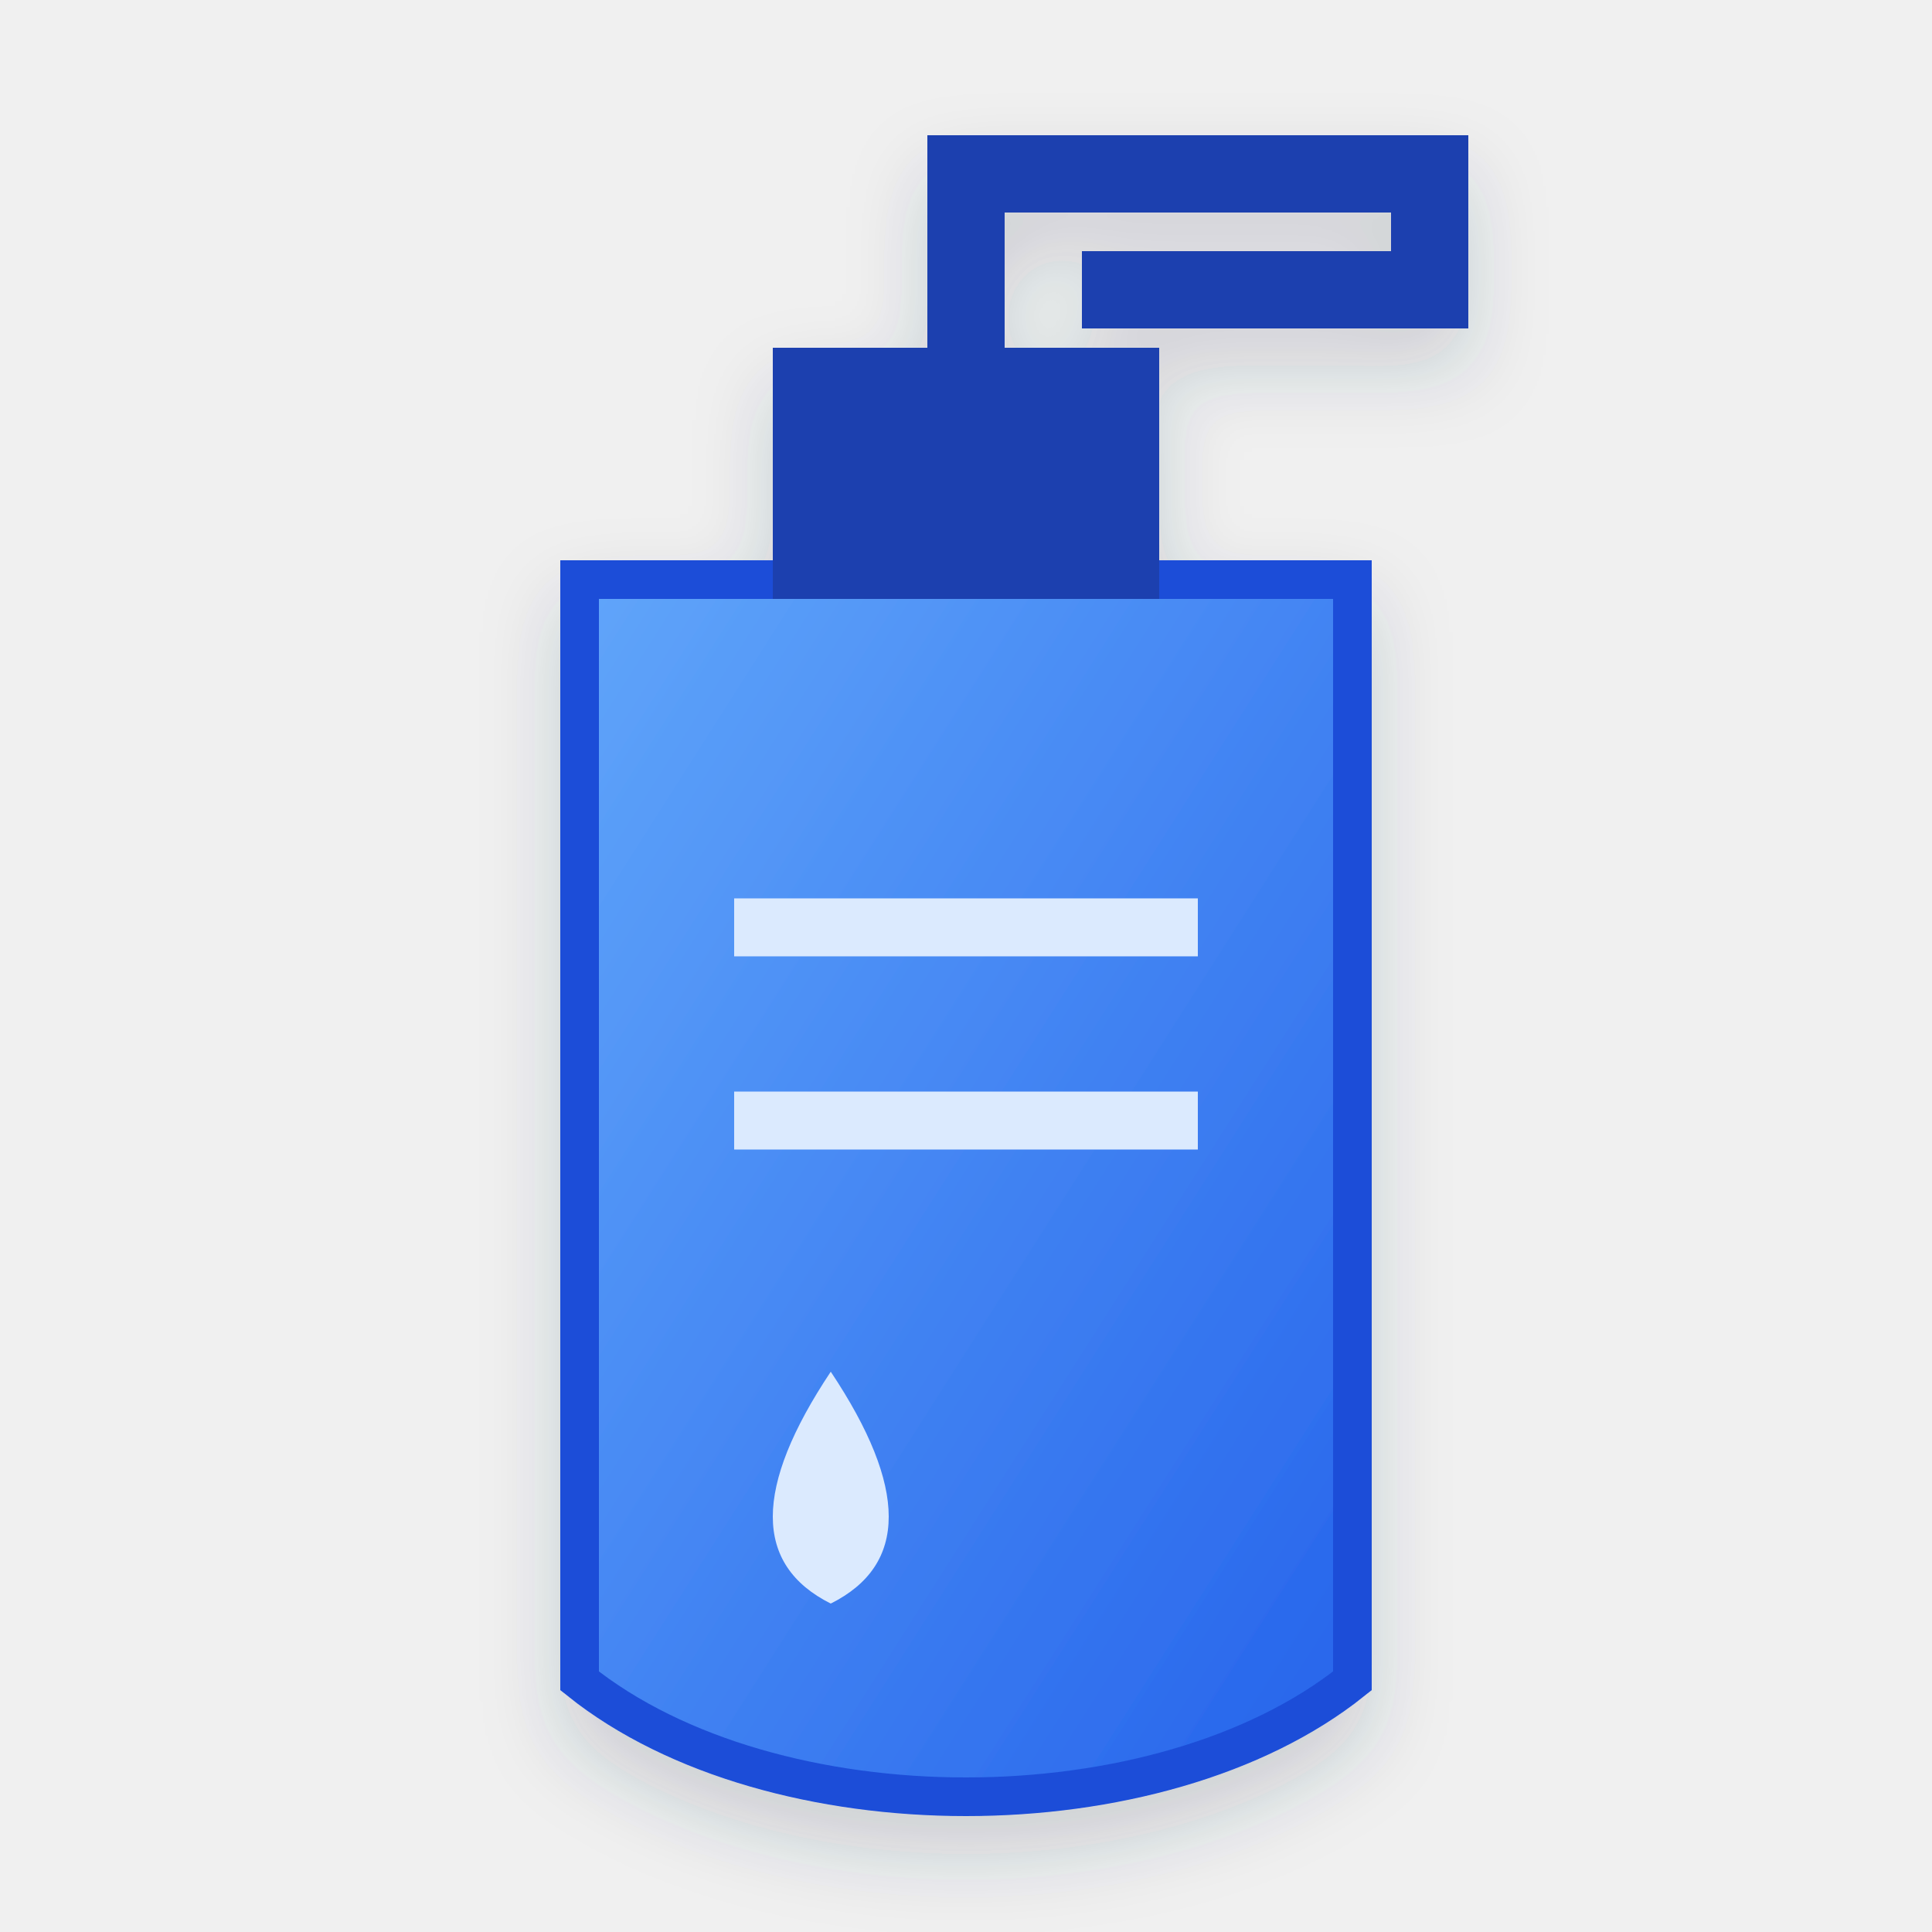
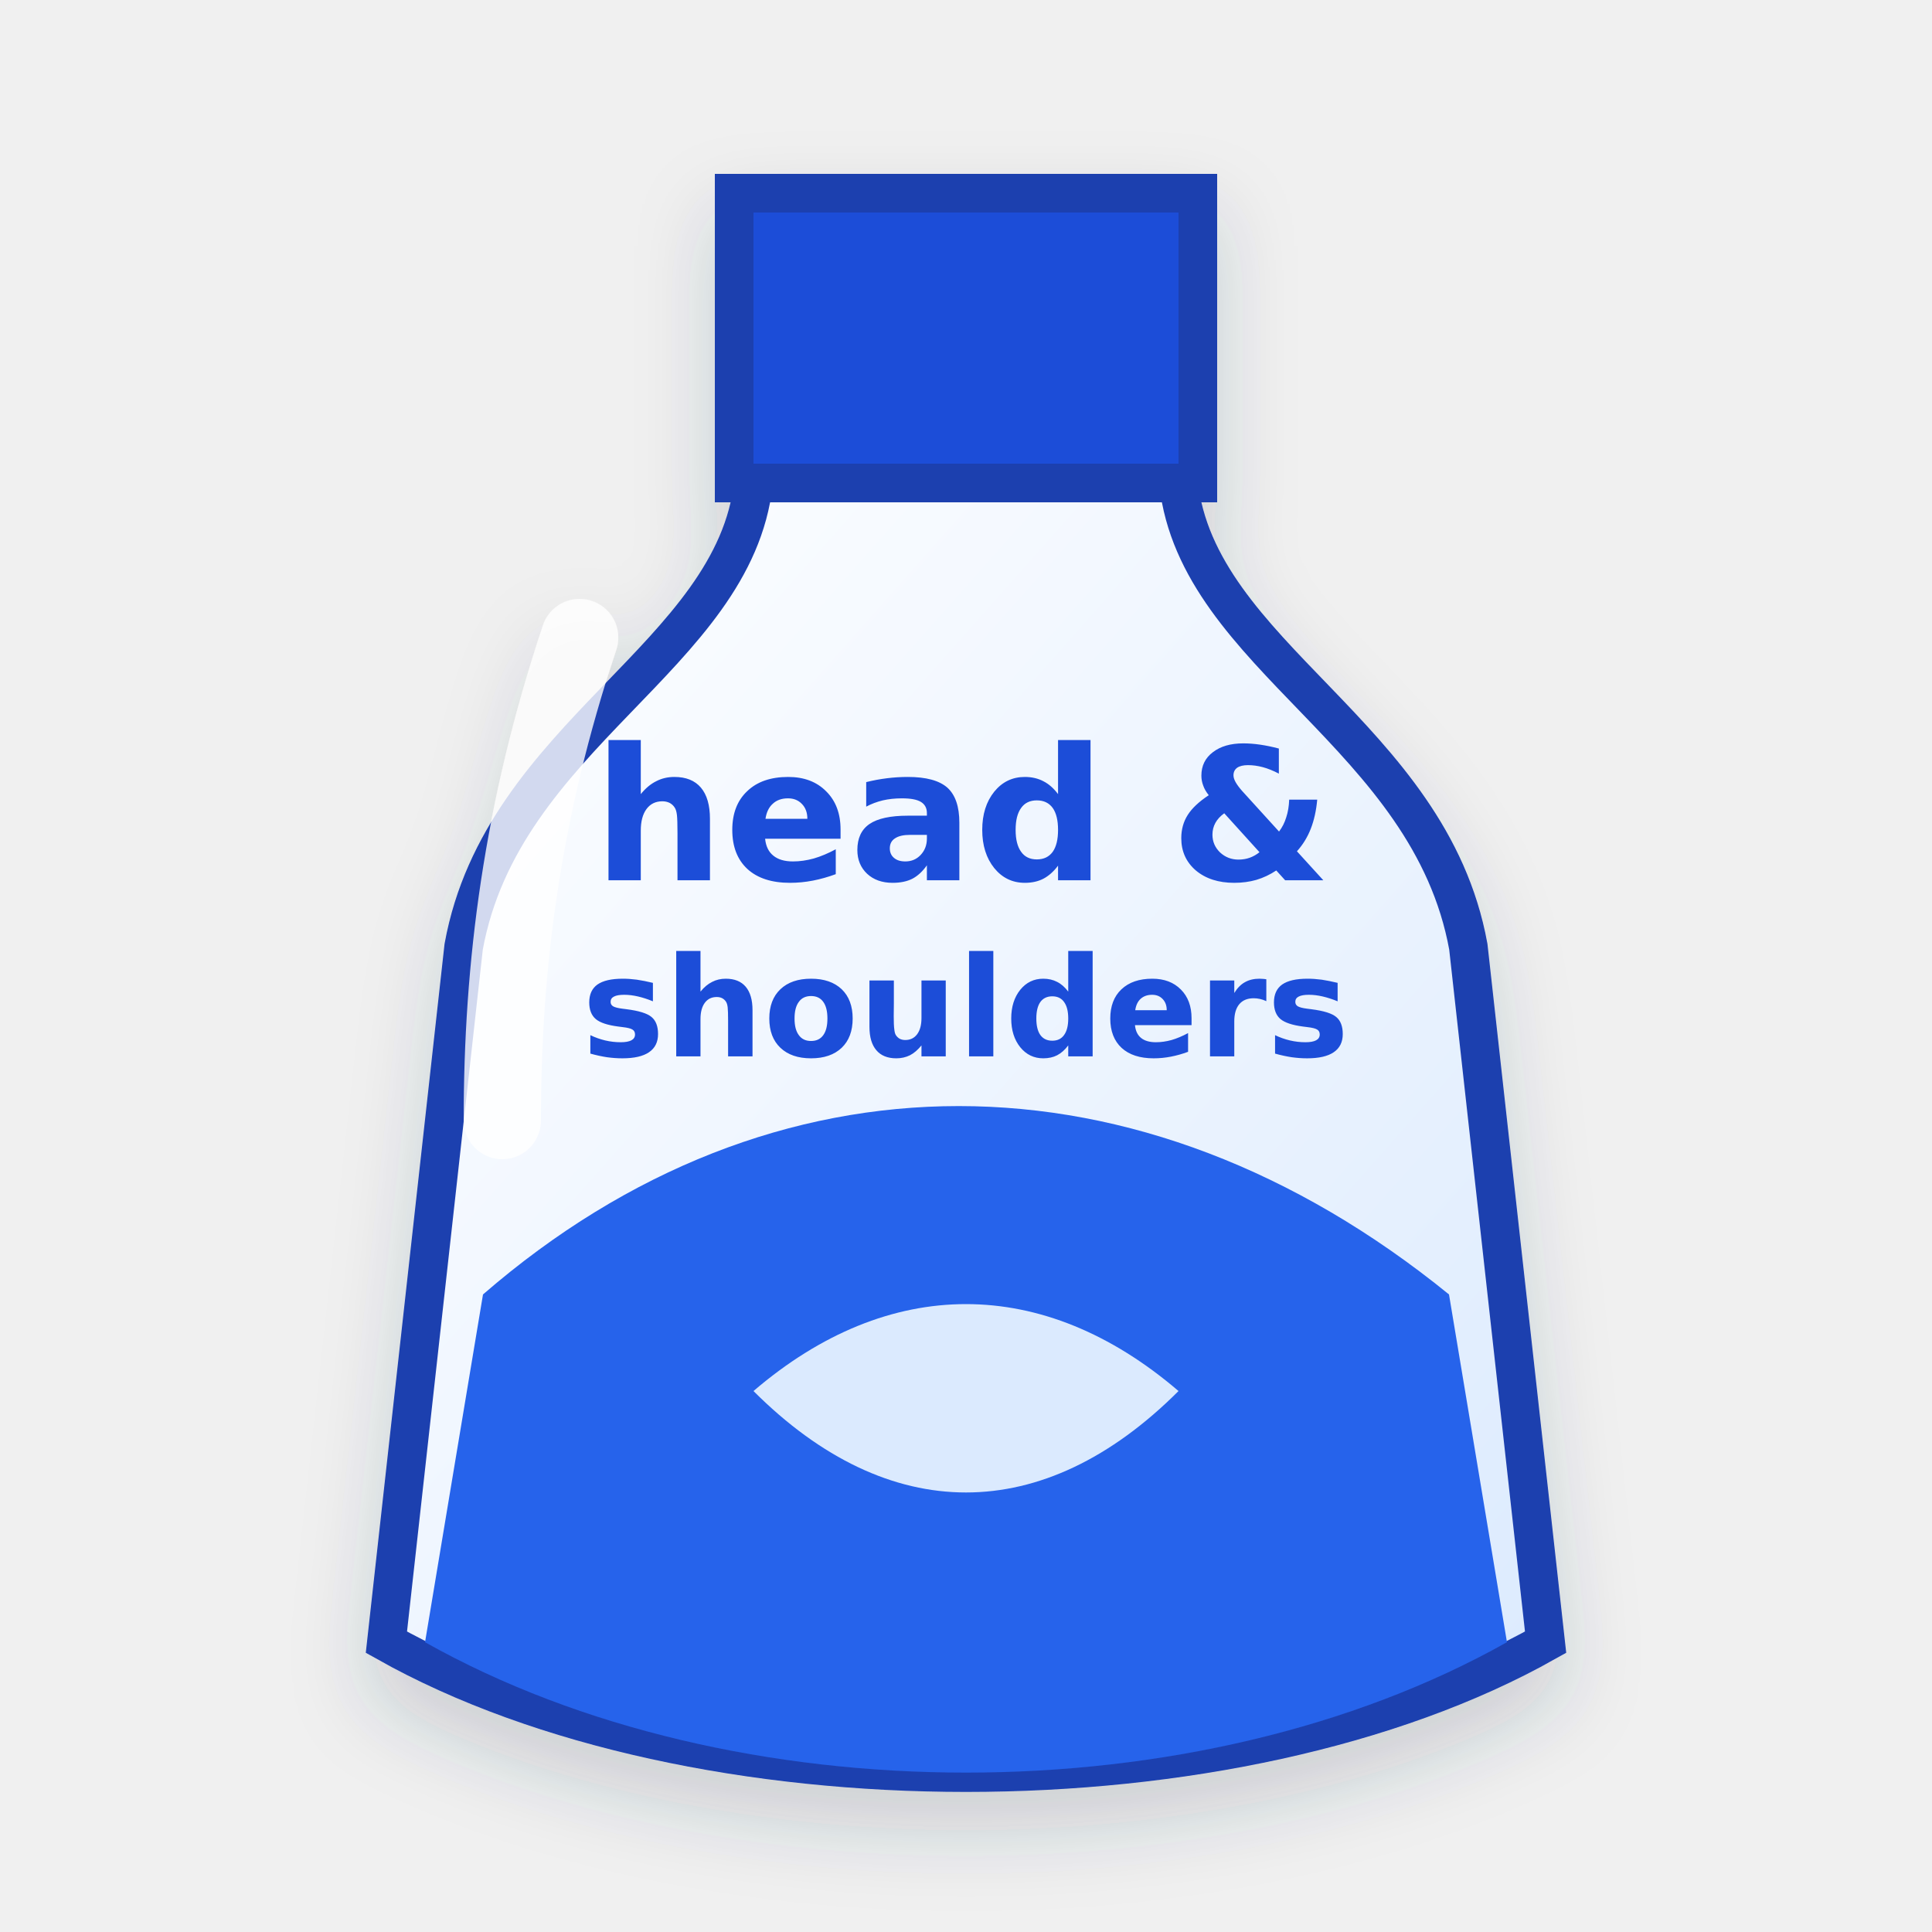
<svg xmlns="http://www.w3.org/2000/svg" viewBox="0 0 100 100">
  <defs>
    <linearGradient id="bathroom-shampoo-main" x1="0" y1="0" x2="1" y2="1">
-       <stop offset="0" stop-color="#60a5fa" />
-       <stop offset="1" stop-color="#2563eb" />
+       <stop offset="0" stop-color="#ffffff" />
+       <stop offset="1" stop-color="#dbeafe" />
    </linearGradient>
    <filter id="bathroom-shampoo-shadow" x="-20%" y="-20%" width="140%" height="140%">
      <feDropShadow dx="0" dy="2" stdDeviation="2" flood-color="#334155" flood-opacity=".18" />
    </filter>
  </defs>
  <g filter="url(#bathroom-shampoo-shadow)">
-     <path d="M30 30h40v57c-10 8-30 8-40 0Z" fill="url(#bathroom-shampoo-main)" stroke="#1d4ed8" stroke-width="2" />
-     <path d="M40 18h20v13H40Z" fill="#1e40af" />
-     <path d="M50 18V9h24v6H56" fill="none" stroke="#1e40af" stroke-width="4" />
-     <path d="M38 48h24M38 58h24" fill="none" stroke="#dbeafe" stroke-width="3" />
-     <path d="M43 71c-4 6-4 10 0 12 4-2 4-6 0-12Z" fill="#dbeafe" />
+     <path d="M38 10h24v15H38Z" fill="#1d4ed8" stroke="#1e40af" stroke-width="2" />
+     <path d="M39 25h22c1 9 13 13 15 24l4 36c-16 9-44 9-60 0l4-36c2-11 14-15 15-24Z" fill="url(#bathroom-shampoo-main)" stroke="#1e40af" stroke-width="2" />
+     <path d="M25 67c15-13 34-13 50 0l3 18c-16 9-40 9-56 0Z" fill="#2563eb" />
+     <path d="M30 33c-3 9-4 17-4 25" fill="none" stroke="#fff" stroke-width="4" stroke-linecap="round" opacity=".8" />
+     <g transform="translate(50 42) rotate(0) scale(0.9548 -0.9548) translate(-20.22 -3.73)">
+       <path d="M6.34 3.33L6.34 0.00L4.58 0.00L4.58 0.54L4.58 2.54Q4.58 3.26 4.55 3.53Q4.52 3.79 4.44 3.92Q4.34 4.09 4.16 4.19Q3.98 4.28 3.76 4.28Q3.21 4.28 2.90 3.86Q2.59 3.44 2.59 2.69L2.59 0.00L0.84 0.00L0.84 7.60L2.59 7.60L2.59 4.67Q2.98 5.15 3.43 5.37Q3.87 5.60 4.41 5.60Q5.36 5.60 5.85 5.02Q6.34 4.44 6.34 3.33ZM13.42 2.75L13.42 2.25L9.33 2.25Q9.39 1.64 9.78 1.33Q10.16 1.02 10.84 1.02Q11.39 1.02 11.97 1.18Q12.55 1.35 13.16 1.68L13.16 0.33Q12.54 0.10 11.92 -0.02Q11.30 -0.14 10.68 -0.14Q9.19 -0.14 8.37 0.61Q7.55 1.37 7.55 2.73Q7.55 4.07 8.36 4.83Q9.16 5.60 10.58 5.60Q11.87 5.60 12.64 4.82Q13.42 4.05 13.42 2.75ZM11.62 3.33Q11.62 3.83 11.33 4.13Q11.04 4.44 10.57 4.44Q10.06 4.44 9.75 4.15Q9.43 3.87 9.35 3.33L11.62 3.33ZM17.19 2.46Q16.65 2.46 16.37 2.27Q16.09 2.09 16.09 1.73Q16.09 1.40 16.32 1.21Q16.54 1.02 16.93 1.02Q17.43 1.02 17.76 1.37Q18.10 1.73 18.10 2.26L18.10 2.46L17.19 2.46ZM19.86 3.12L19.86 0.00L18.10 0.00L18.10 0.81Q17.75 0.31 17.31 0.08Q16.87 -0.14 16.24 -0.14Q15.39 -0.14 14.86 0.35Q14.33 0.85 14.33 1.64Q14.33 2.60 14.99 3.05Q15.65 3.50 17.07 3.50L18.10 3.50L18.10 3.64Q18.10 4.05 17.77 4.25Q17.45 4.44 16.75 4.44Q16.19 4.44 15.71 4.33Q15.22 4.21 14.81 3.99L14.81 5.32Q15.37 5.46 15.94 5.53Q16.50 5.60 17.07 5.60Q18.55 5.60 19.21 5.02Q19.86 4.43 19.86 3.12ZM25.21 4.67L25.21 7.60L26.97 7.60L26.97 0.00L25.21 0.00L25.21 0.79Q24.85 0.31 24.41 0.08Q23.98 -0.14 23.41 -0.14Q22.40 -0.14 21.75 0.66Q21.10 1.47 21.10 2.73Q21.10 3.99 21.75 4.80Q22.40 5.60 23.41 5.60Q23.97 5.60 24.41 5.37Q24.85 5.15 25.21 4.67ZM24.06 1.13Q24.62 1.13 24.92 1.54Q25.21 1.95 25.21 2.73Q25.21 3.51 24.92 3.92Q24.62 4.33 24.06 4.33Q23.50 4.33 23.21 3.92Q22.91 3.51 22.91 2.73Q22.91 1.95 23.21 1.54Q23.50 1.13 24.06 1.13ZM35.19 4.84L37.19 2.64Q37.45 2.98 37.58 3.41Q37.72 3.83 37.74 4.37L39.26 4.37Q39.18 3.48 38.91 2.79Q38.64 2.10 38.16 1.57L39.59 0.00L37.52 0.00L37.04 0.53Q36.53 0.19 35.96 0.02Q35.40 -0.14 34.76 -0.14Q33.48 -0.14 32.68 0.53Q31.89 1.21 31.89 2.28Q31.89 2.99 32.24 3.54Q32.59 4.09 33.38 4.61Q33.17 4.87 33.08 5.13Q32.98 5.39 32.98 5.67Q32.98 6.47 33.60 6.94Q34.22 7.42 35.25 7.42Q35.69 7.42 36.17 7.35Q36.65 7.28 37.18 7.14L37.18 5.78Q36.72 6.02 36.31 6.13Q35.90 6.24 35.51 6.24Q35.13 6.24 34.92 6.10Q34.72 5.95 34.72 5.69Q34.72 5.52 34.84 5.31Q34.96 5.10 35.19 4.84ZM34.22 3.63Q33.90 3.40 33.74 3.11Q33.58 2.82 33.58 2.47Q33.58 1.91 33.99 1.51Q34.41 1.12 34.99 1.12Q35.32 1.12 35.60 1.22Q35.88 1.32 36.13 1.52L34.22 3.63Z" fill="#1d4ed8" />
+     </g>
+     <g transform="translate(50 52) rotate(0) scale(0.718 -0.718) translate(-27.68 -3.73)">
+       <path d="M5.11 5.30L5.11 3.97Q4.55 4.20 4.03 4.32Q3.51 4.44 3.04 4.44Q2.54 4.44 2.30 4.31Q2.06 4.19 2.06 3.93Q2.06 3.72 2.24 3.61Q2.43 3.50 2.90 3.44L3.21 3.40Q4.55 3.23 5.01 2.84Q5.48 2.45 5.48 1.61Q5.48 0.74 4.83 0.30Q4.19 -0.14 2.91 -0.14Q2.37 -0.14 1.79 -0.06Q1.21 0.03 0.60 0.20L0.60 1.53Q1.12 1.28 1.67 1.15Q2.22 1.02 2.79 1.02Q3.30 1.02 3.56 1.16Q3.82 1.30 3.82 1.58Q3.82 1.82 3.64 1.93Q3.46 2.05 2.93 2.11L2.62 2.15Q1.45 2.30 0.99 2.69Q0.52 3.09 0.52 3.89Q0.52 4.76 1.11 5.18Q1.71 5.60 2.94 5.60Q3.42 5.60 3.95 5.53Q4.49 5.45 5.11 5.30ZM12.29 3.33L12.29 0.00L10.53 0.00L10.53 0.54L10.53 2.54Q10.53 3.26 10.50 3.53Q10.47 3.79 10.39 3.92Q10.29 4.09 10.11 4.19Q9.94 4.28 9.71 4.28Q9.16 4.28 8.85 3.86Q8.54 3.44 8.54 2.69L8.54 0.00L6.79 0.00L6.79 7.60L8.54 7.60L8.54 4.67Q8.93 5.15 9.38 5.37Q9.82 5.60 10.36 5.60Q11.31 5.60 11.80 5.02Q12.29 4.44 12.29 3.33ZM16.51 4.35Q15.93 4.35 15.63 3.93Q15.32 3.52 15.32 2.73Q15.32 1.94 15.63 1.53Q15.93 1.11 16.51 1.11Q17.09 1.11 17.39 1.53Q17.69 1.94 17.69 2.73Q17.69 3.52 17.39 3.93Q17.09 4.35 16.51 4.35ZM16.51 5.60Q17.92 5.60 18.72 4.84Q19.51 4.08 19.51 2.73Q19.51 1.38 18.72 0.62Q17.92 -0.14 16.51 -0.14Q15.10 -0.14 14.30 0.62Q13.50 1.38 13.50 2.73Q13.50 4.08 14.30 4.84Q15.10 5.60 16.51 5.60ZM20.72 2.13L20.72 5.47L22.48 5.47L22.48 4.92Q22.48 4.48 22.48 3.81Q22.47 3.13 22.47 2.91Q22.47 2.25 22.51 1.96Q22.54 1.67 22.62 1.54Q22.73 1.37 22.90 1.27Q23.08 1.18 23.30 1.18Q23.85 1.18 24.16 1.60Q24.47 2.02 24.47 2.77L24.47 5.47L26.22 5.47L26.22 0.00L24.47 0.00L24.47 0.79Q24.08 0.31 23.64 0.08Q23.19 -0.14 22.66 -0.14Q21.71 -0.14 21.22 0.44Q20.72 1.02 20.72 2.13ZM27.90 7.60L29.65 7.60L29.65 0.00L27.90 0.00L27.90 7.60ZM35.05 4.67L35.05 7.60L36.81 7.60L36.81 0.00L35.05 0.00L35.05 0.79Q34.69 0.31 34.25 0.08Q33.82 -0.14 33.25 -0.14Q32.24 -0.14 31.59 0.66Q30.94 1.47 30.94 2.73Q30.94 3.99 31.59 4.80Q32.24 5.60 33.25 5.60Q33.81 5.60 34.25 5.37Q34.69 5.15 35.05 4.67ZM33.90 1.13Q34.46 1.13 34.75 1.54Q35.05 1.95 35.05 2.73Q35.05 3.51 34.75 3.92Q34.46 4.33 33.90 4.33Q33.34 4.33 33.04 3.92Q32.75 3.51 32.75 2.73Q32.75 1.95 33.04 1.54Q33.34 1.13 33.90 1.13ZM43.94 2.75L43.94 2.25L39.86 2.25Q39.92 1.64 40.30 1.33Q40.68 1.02 41.37 1.02Q41.92 1.02 42.50 1.18Q43.08 1.35 43.69 1.68L43.69 0.33Q43.07 0.10 42.45 -0.02Q41.83 -0.14 41.21 -0.14Q39.72 -0.14 38.90 0.61Q38.08 1.37 38.08 2.73Q38.08 4.07 38.88 4.83Q39.69 5.60 41.11 5.60Q42.40 5.60 43.17 4.82Q43.94 4.05 43.94 2.75ZM42.15 3.33Q42.15 3.83 41.86 4.13Q41.57 4.44 41.10 4.44Q40.59 4.44 40.27 4.15Q39.96 3.87 39.88 3.33L42.15 3.33ZM49.33 3.98Q49.10 4.09 48.87 4.14Q48.65 4.19 48.42 4.19Q47.74 4.19 47.38 3.76Q47.02 3.33 47.02 2.52L47.02 0.00L45.27 0.00L45.27 5.47L47.02 5.47L47.02 4.57Q47.35 5.11 47.79 5.35Q48.23 5.60 48.84 5.60Q48.93 5.60 49.03 5.59Q49.13 5.59 49.33 5.56L49.33 3.98ZM54.47 5.30L54.47 3.97Q53.91 4.20 53.39 4.32Q52.87 4.44 52.40 4.44Q51.90 4.44 51.66 4.31Q51.42 4.19 51.42 3.93Q51.42 3.72 51.60 3.61Q51.79 3.50 52.26 3.44L52.57 3.40Q53.91 3.23 54.37 2.84Q54.84 2.45 54.84 1.61Q54.84 0.74 54.19 0.30Q53.55 -0.14 52.27 -0.14Q51.73 -0.14 51.15 -0.06Q50.57 0.03 49.96 0.20L49.96 1.53Q50.48 1.28 51.03 1.15Q51.58 1.02 52.15 1.02Q52.66 1.02 52.92 1.16Q53.18 1.30 53.18 1.58Q53.18 1.82 53.00 1.93Q52.82 2.05 52.29 2.11L51.98 2.15Q50.82 2.30 50.35 2.69Q49.88 3.09 49.88 3.89Q49.88 4.76 50.47 5.18Q51.07 5.60 52.30 5.60Q52.78 5.60 53.32 5.53Q53.85 5.45 54.47 5.30Z" fill="#1d4ed8" />
+     </g>
+     <path d="M39 72c7-6 15-6 22 0-7 7-15 7-22 0Z" fill="#dbeafe" />
  </g>
</svg>
